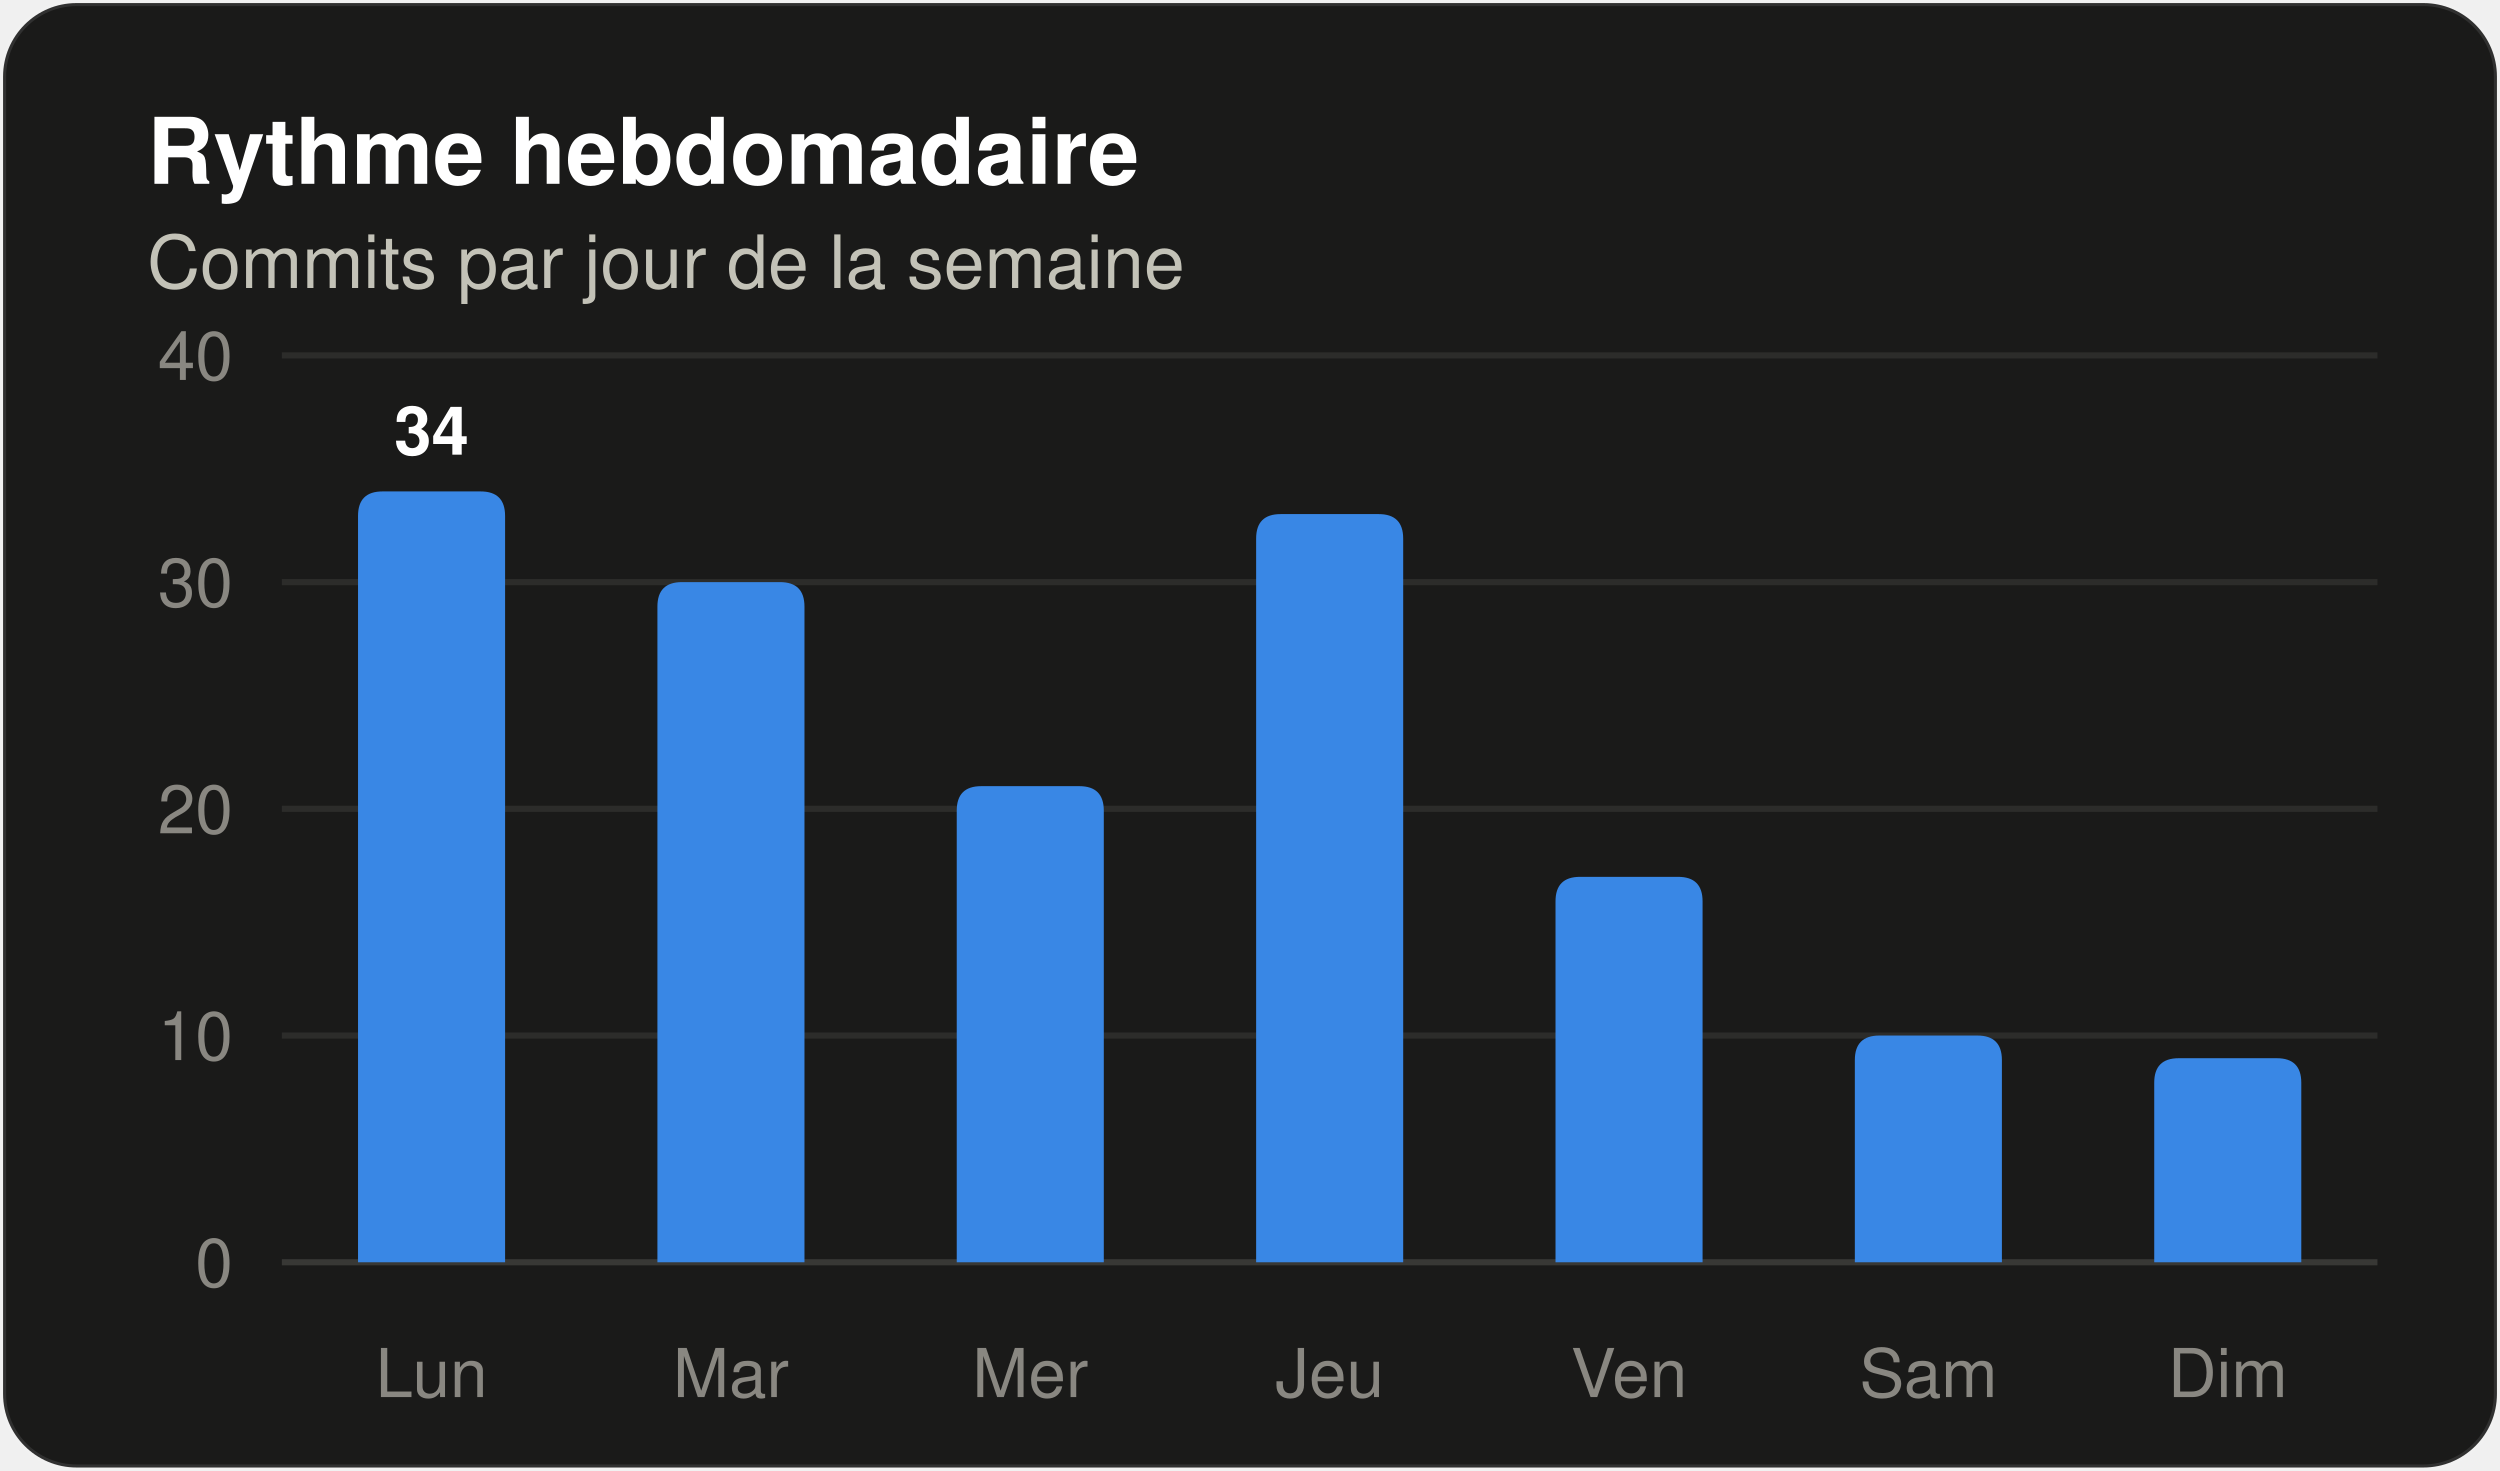
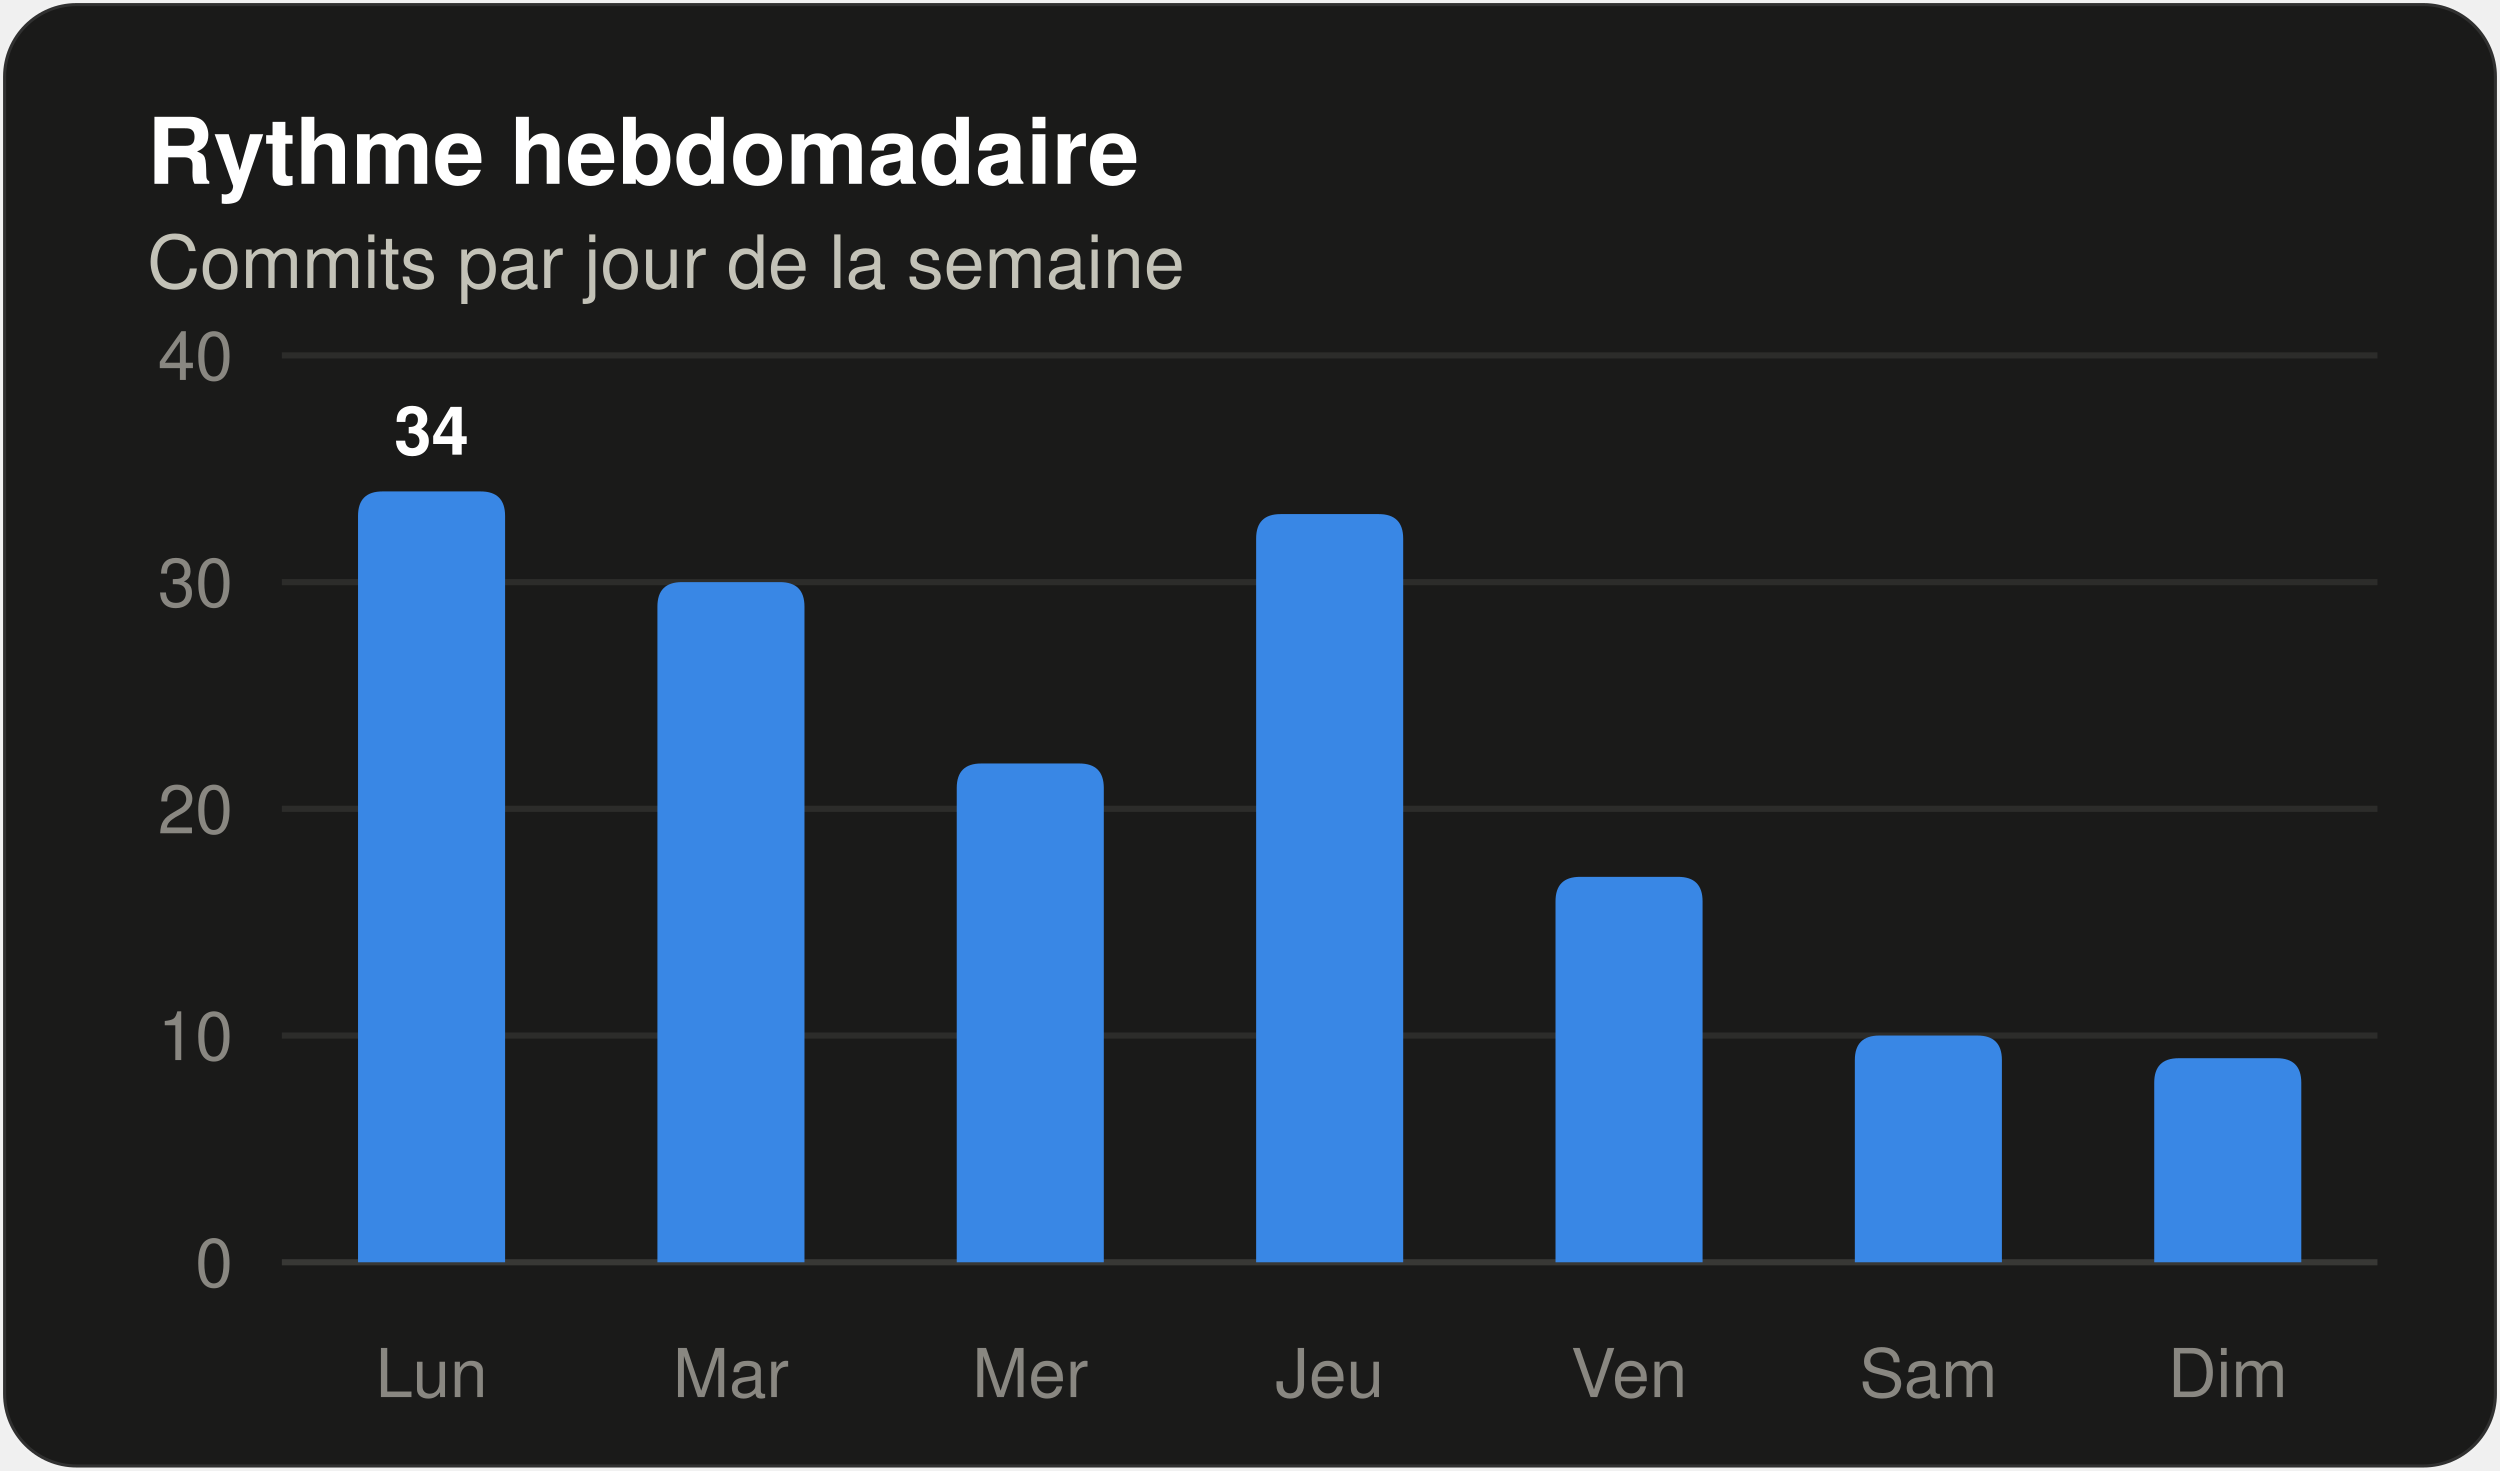
<svg xmlns="http://www.w3.org/2000/svg" width="408" height="240" viewBox="0 0 408 240" role="img" aria-label="Histogramme des commits par jour de la semaine" font-family="system-ui, 'Segoe UI', Ubuntu, Helvetica, Arial, sans-serif">
  <rect x="0.5" y="0.5" width="407" height="239" rx="12" fill="#1a1a19" stroke="rgba(255,255,255,0.10)" />
  <text x="24" y="30" font-size="15" fill="#ffffff" font-weight="600">Rythme hebdomadaire</text>
  <text x="24" y="47" font-size="12" fill="#c3c2b7">Commits par jour de la semaine</text>
  <line x1="46" y1="206.0" x2="388" y2="206.0" stroke="#383835" stroke-width="1" />
  <text x="38" y="210" font-size="11" fill="#898781" text-anchor="end" font-variant-numeric="tabular-nums">0</text>
  <line x1="46" y1="169.0" x2="388" y2="169.0" stroke="#2c2c2a" stroke-width="1" />
  <text x="38" y="173" font-size="11" fill="#898781" text-anchor="end" font-variant-numeric="tabular-nums">10</text>
  <line x1="46" y1="132.0" x2="388" y2="132.0" stroke="#2c2c2a" stroke-width="1" />
  <text x="38" y="136" font-size="11" fill="#898781" text-anchor="end" font-variant-numeric="tabular-nums">20</text>
  <line x1="46" y1="95.0" x2="388" y2="95.0" stroke="#2c2c2a" stroke-width="1" />
  <text x="38" y="99" font-size="11" fill="#898781" text-anchor="end" font-variant-numeric="tabular-nums">30</text>
  <line x1="46" y1="58.0" x2="388" y2="58.0" stroke="#2c2c2a" stroke-width="1" />
  <text x="38" y="62" font-size="11" fill="#898781" text-anchor="end" font-variant-numeric="tabular-nums">40</text>
  <path d="M 58.43 206.00 V 84.20 Q 58.43 80.20 62.43 80.20 H 78.43 Q 82.43 80.20 82.43 84.20 V 206.00 Z" fill="#3987e5" />
  <text x="70.429" y="74.2" font-size="11" fill="#ffffff" font-weight="600" text-anchor="middle">34</text>
  <text x="70.429" y="228" font-size="11" fill="#898781" text-anchor="middle">Lun</text>
  <path d="M 107.29 206.00 V 99.00 Q 107.29 95.00 111.29 95.00 H 127.29 Q 131.29 95.00 131.29 99.00 V 206.00 Z" fill="#3987e5" />
  <text x="119.286" y="228" font-size="11" fill="#898781" text-anchor="middle">Mar</text>
-   <path d="M 156.14 206.00 V 132.30 Q 156.14 128.30 160.14 128.30 H 176.14 Q 180.14 128.30 180.14 132.30 V 206.00 Z" fill="#3987e5" />
+   <path d="M 156.14 206.00 V 128.60 Q 156.14 124.60 160.14 124.60 H 176.14 Q 180.14 124.60 180.14 128.60 V 206.00 Z" fill="#3987e5" />
  <text x="168.143" y="228" font-size="11" fill="#898781" text-anchor="middle">Mer</text>
  <path d="M 205.00 206.00 V 87.90 Q 205.00 83.90 209.00 83.90 H 225.00 Q 229.00 83.90 229.00 87.90 V 206.00 Z" fill="#3987e5" />
  <text x="217" y="228" font-size="11" fill="#898781" text-anchor="middle">Jeu</text>
  <path d="M 253.86 206.00 V 147.10 Q 253.86 143.10 257.86 143.10 H 273.86 Q 277.86 143.10 277.86 147.10 V 206.00 Z" fill="#3987e5" />
  <text x="265.857" y="228" font-size="11" fill="#898781" text-anchor="middle">Ven</text>
  <path d="M 302.71 206.00 V 173.00 Q 302.71 169.00 306.71 169.00 H 322.71 Q 326.71 169.00 326.71 173.00 V 206.00 Z" fill="#3987e5" />
  <text x="314.714" y="228" font-size="11" fill="#898781" text-anchor="middle">Sam</text>
  <path d="M 351.57 206.00 V 176.70 Q 351.57 172.70 355.57 172.70 H 371.57 Q 375.57 172.70 375.57 176.70 V 206.00 Z" fill="#3987e5" />
  <text x="363.571" y="228" font-size="11" fill="#898781" text-anchor="middle">Dim</text>
</svg>
